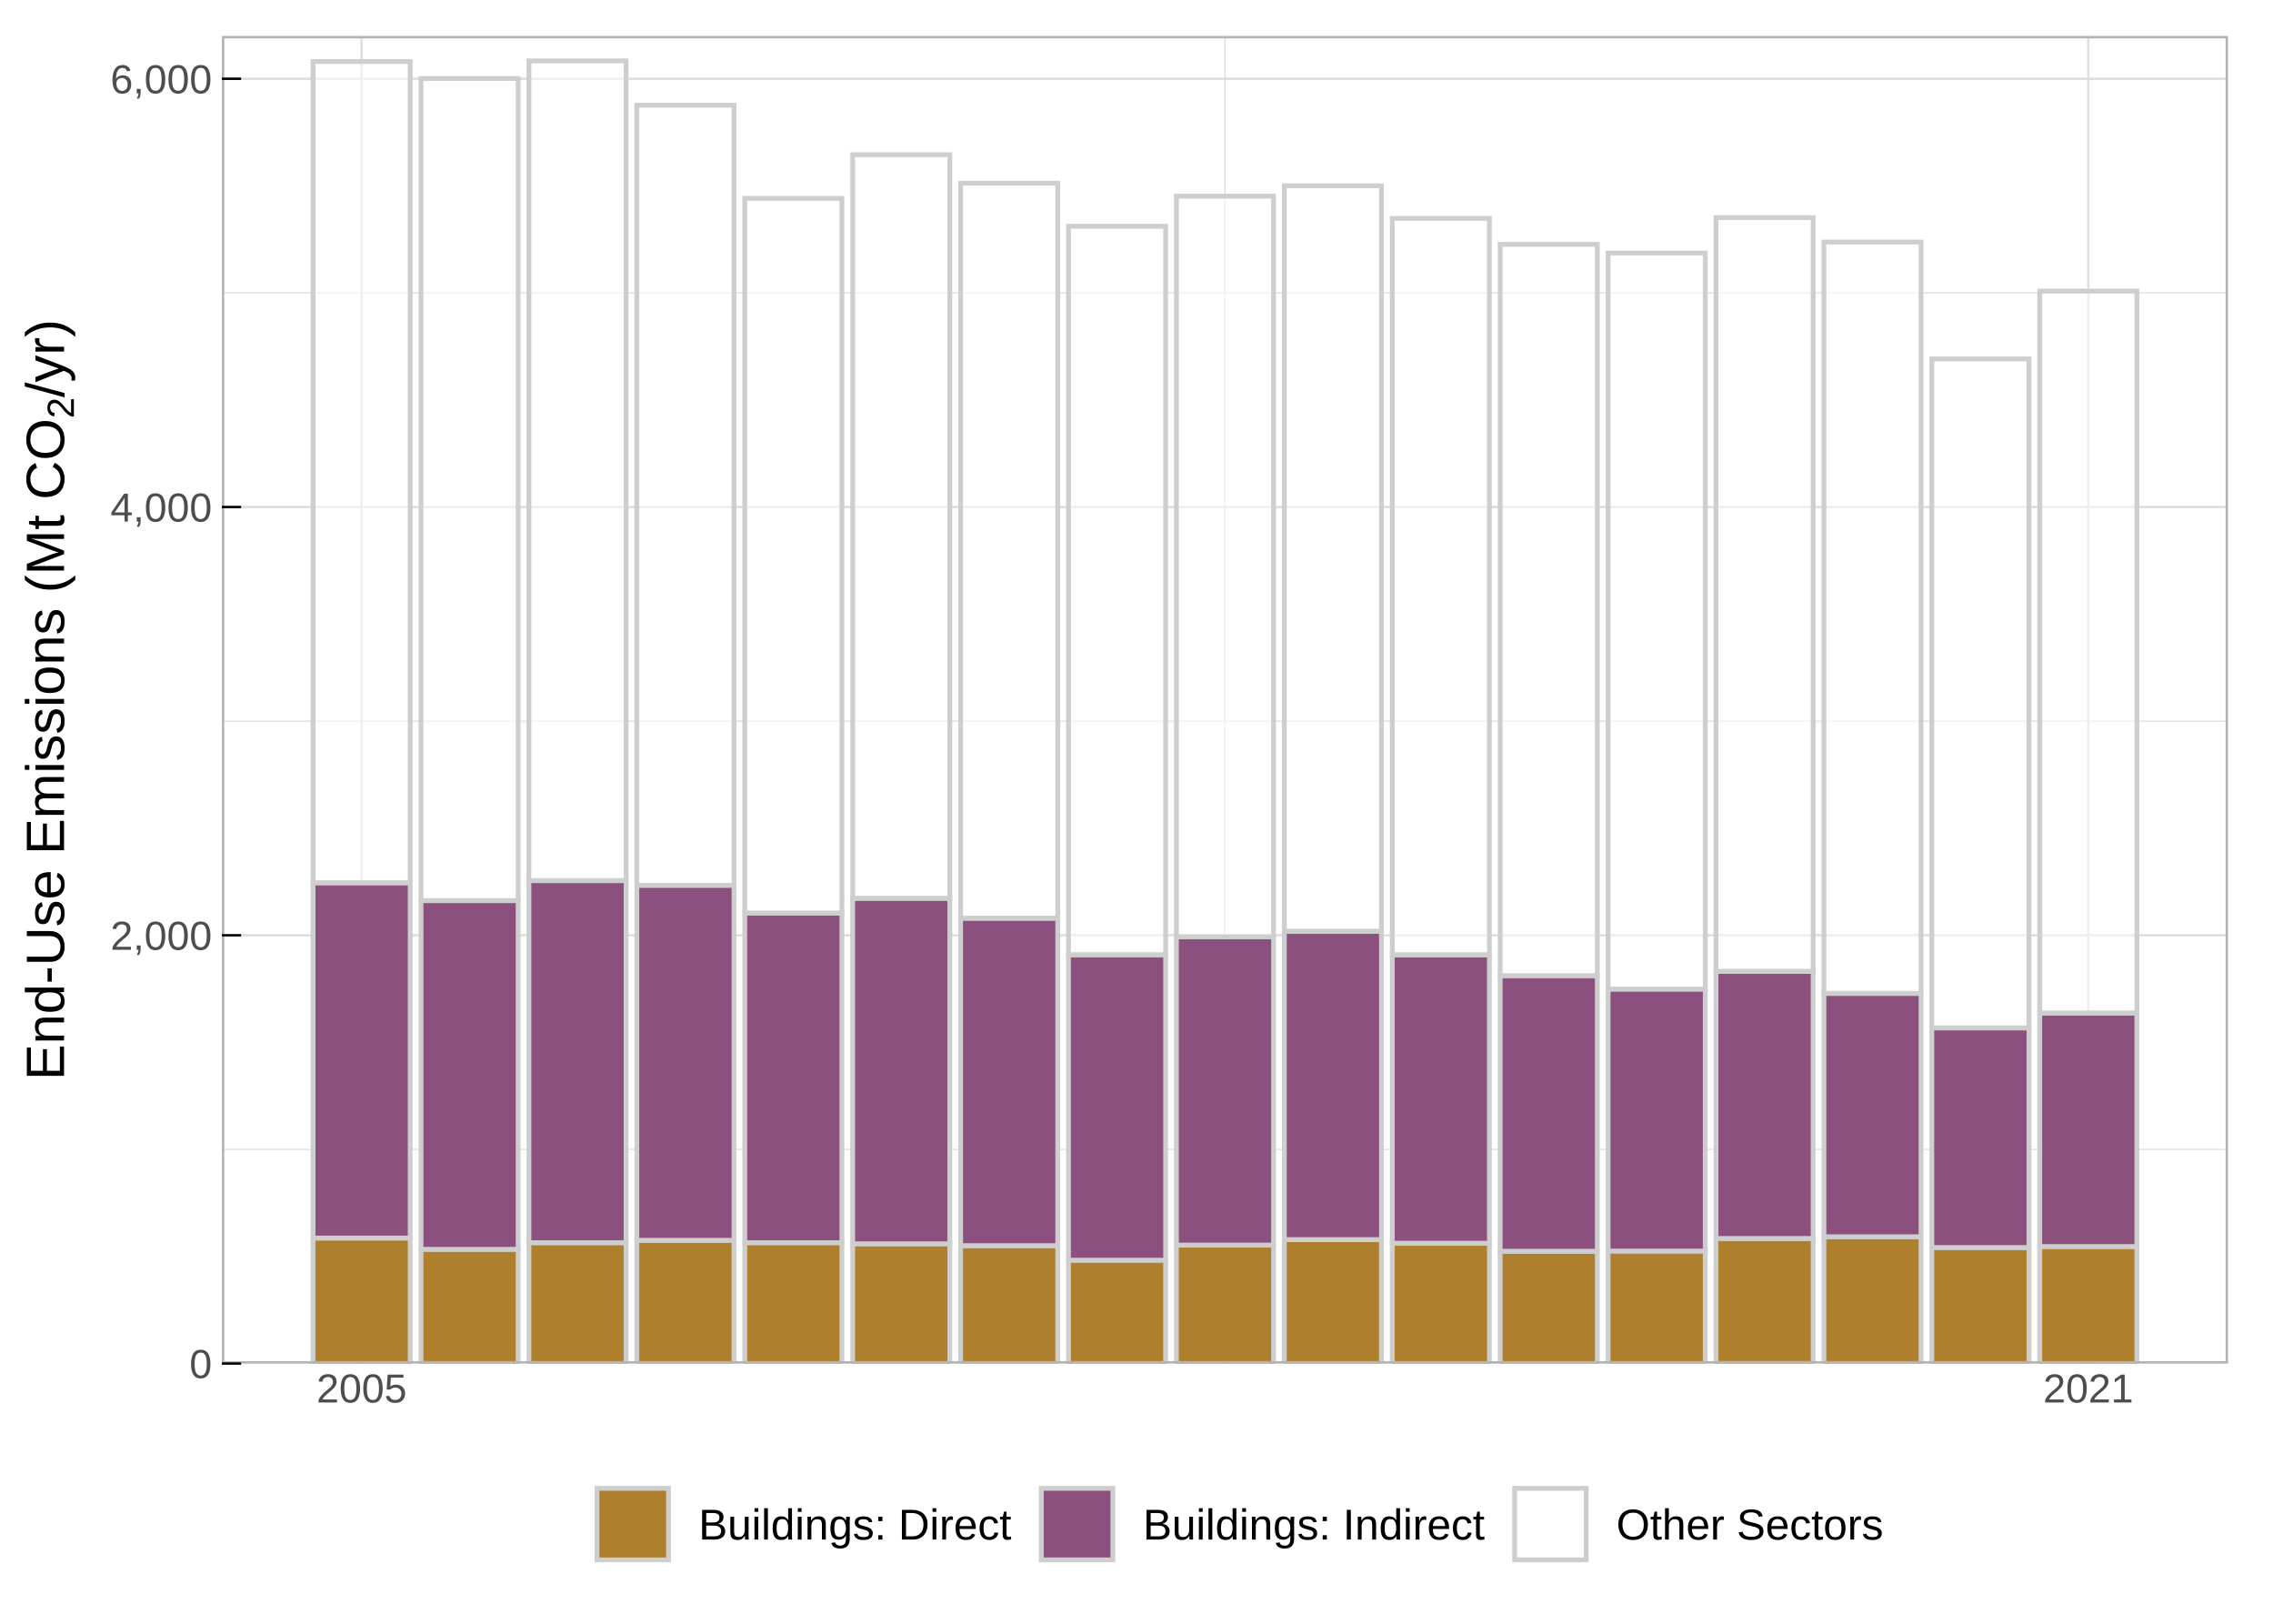
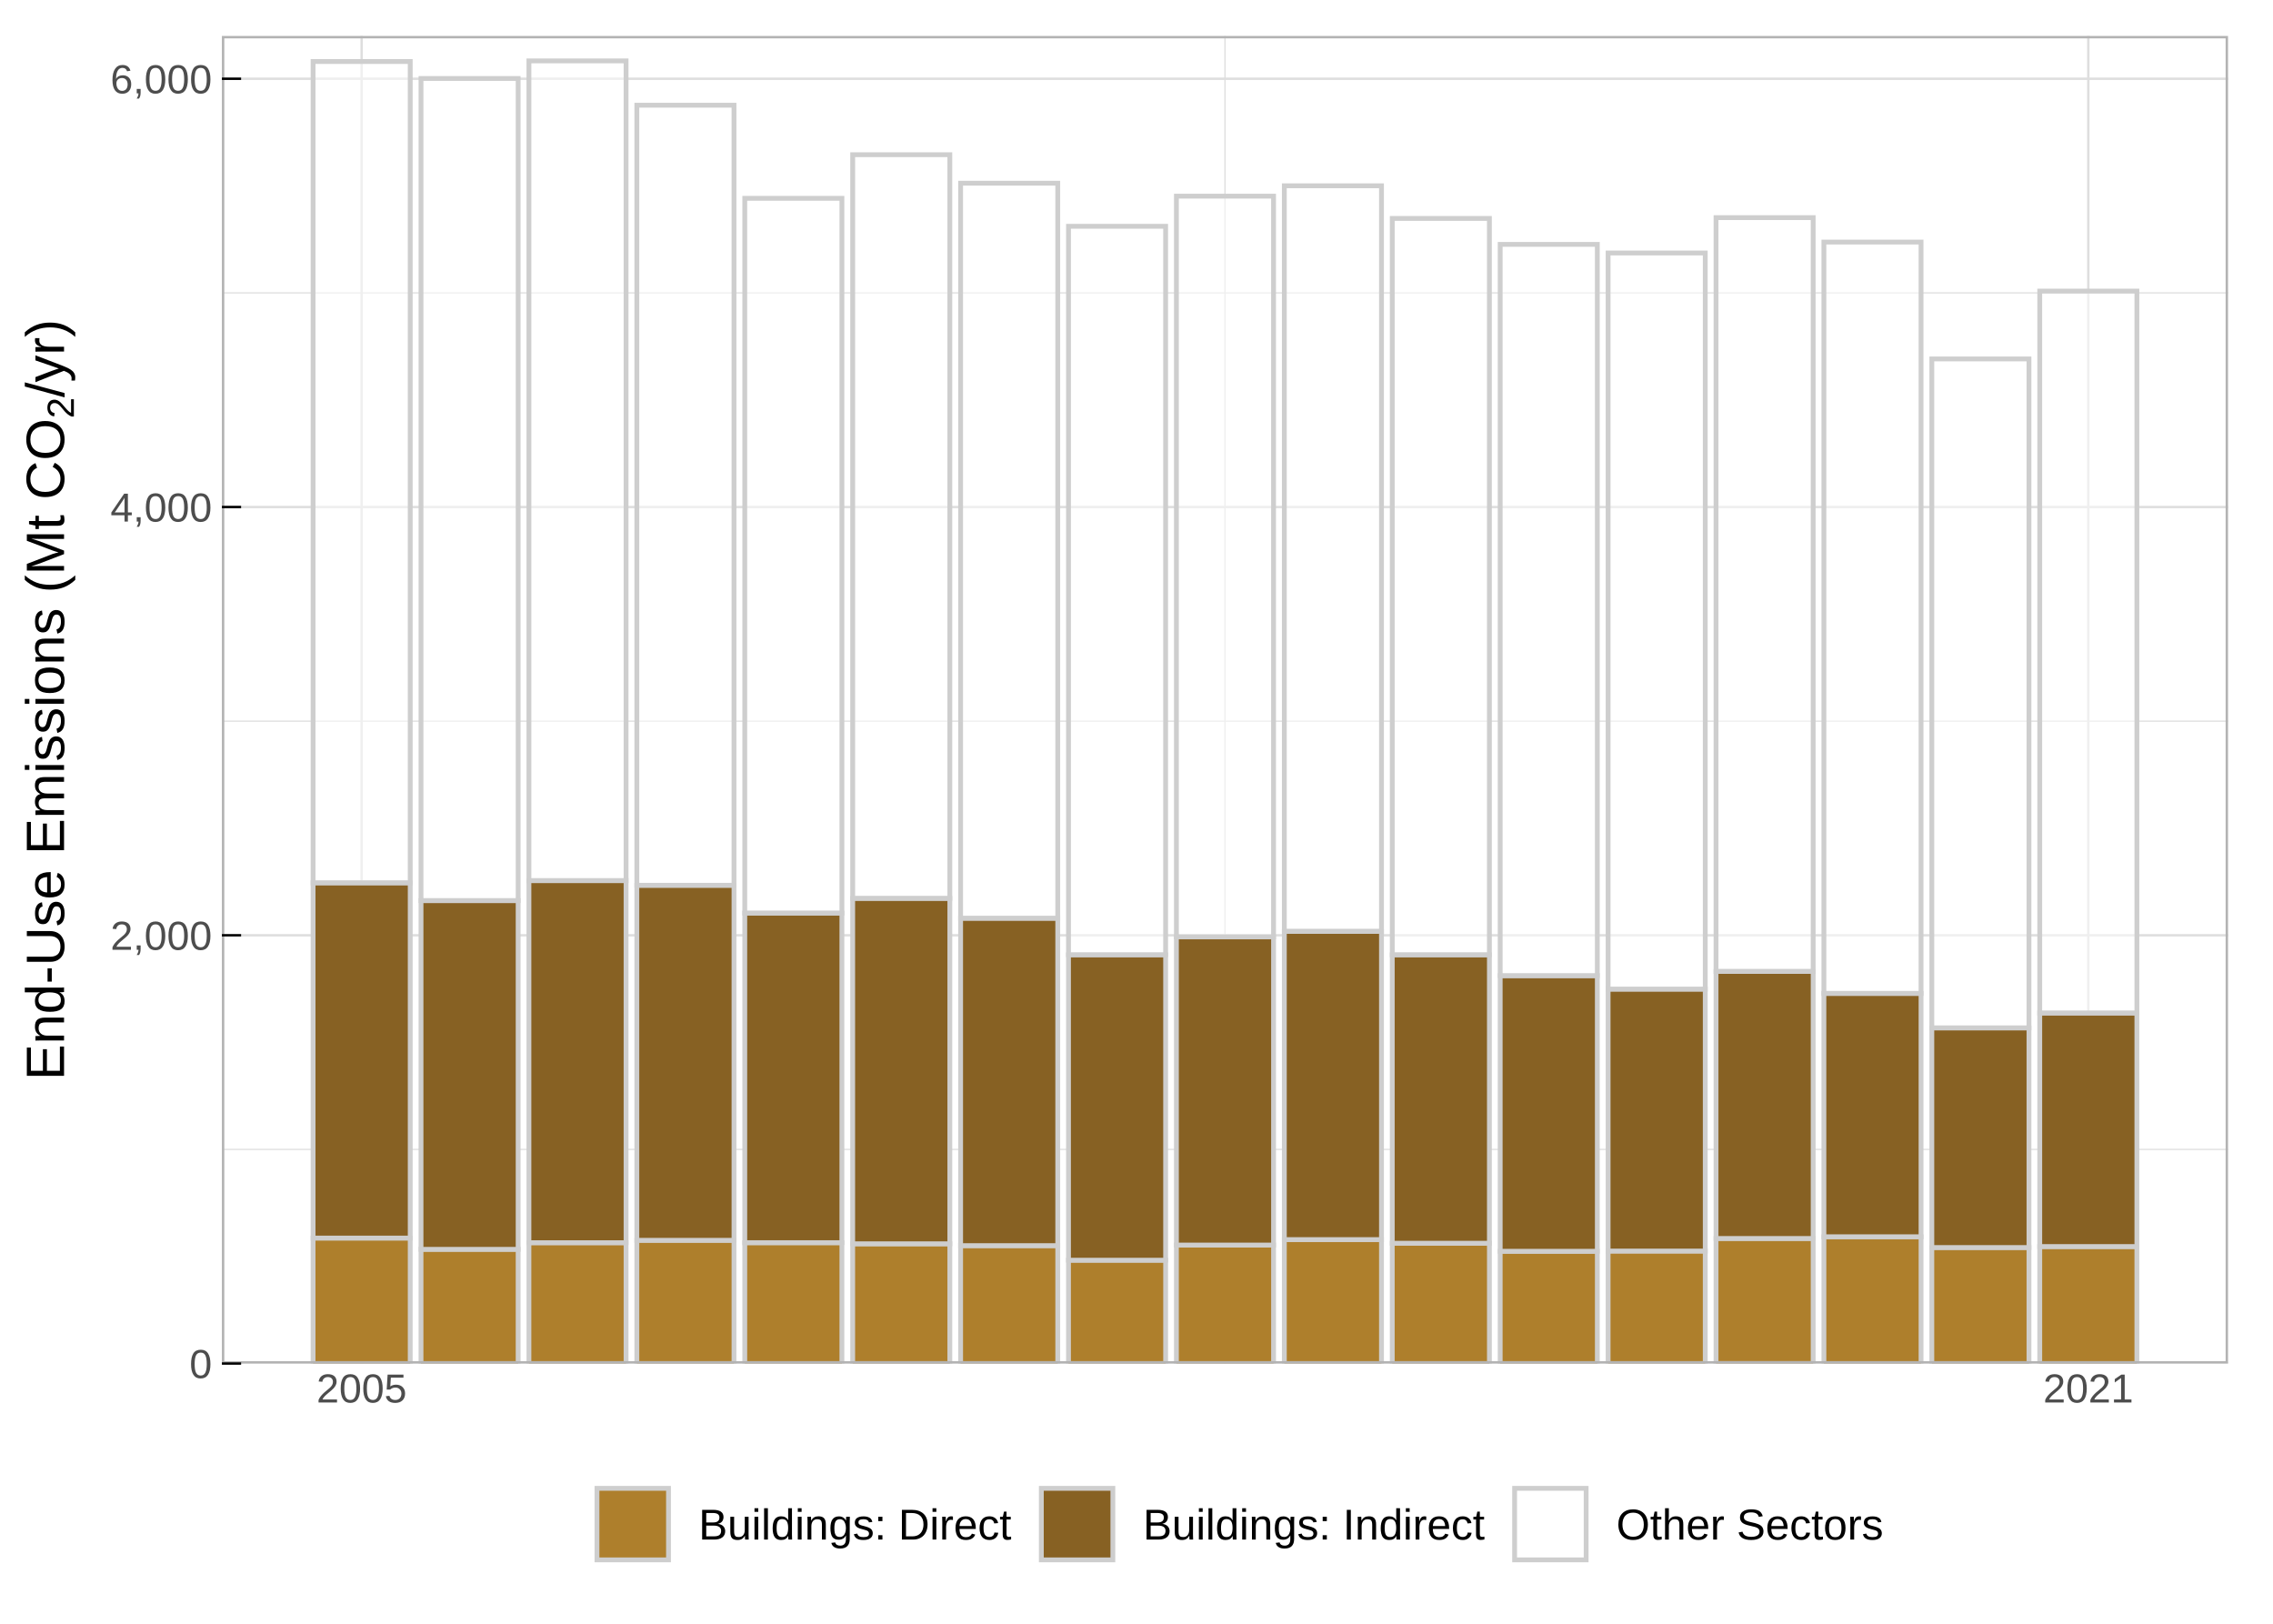
<svg xmlns="http://www.w3.org/2000/svg" class="svglite" width="504.00pt" height="360.00pt" viewBox="0 0 504.00 360.00">
  <defs>
    <style type="text/css">
    .svglite line, .svglite polyline, .svglite polygon, .svglite path, .svglite rect, .svglite circle {
      fill: none;
      stroke: #000000;
      stroke-linecap: round;
      stroke-linejoin: round;
      stroke-miterlimit: 10.00;
    }
    .svglite text {
      white-space: pre;
    }
  </style>
  </defs>
  <rect width="100%" height="100%" style="stroke: none; fill: #FFFFFF;" />
  <defs>
    <clipPath id="cpMC4wMHw1MDQuMDB8MC4wMHwzNjAuMDA=">
      <rect x="0.00" y="0.00" width="504.00" height="360.00" />
    </clipPath>
  </defs>
  <g clip-path="url(#cpMC4wMHw1MDQuMDB8MC4wMHwzNjAuMDA=)">
    <rect x="0.00" y="0.00" width="504.00" height="360.00" style="stroke-width: 1.07; stroke: #FFFFFF; fill: #FFFFFF;" />
  </g>
  <defs>
    <clipPath id="cpNDkuMjB8NDk0LjA0fDcuOTd8MzAyLjMx">
      <rect x="49.20" y="7.97" width="444.83" height="294.34" />
    </clipPath>
  </defs>
  <g clip-path="url(#cpNDkuMjB8NDk0LjA0fDcuOTd8MzAyLjMx)">
    <rect x="49.20" y="7.97" width="444.83" height="294.34" style="stroke-width: 1.07; stroke: none; fill: #FFFFFF;" />
    <polyline points="49.20,254.84 494.04,254.84 " style="stroke-width: 0.27; stroke: #DEDEDE; stroke-linecap: butt;" />
    <polyline points="49.20,159.89 494.04,159.89 " style="stroke-width: 0.27; stroke: #DEDEDE; stroke-linecap: butt;" />
    <polyline points="49.20,64.94 494.04,64.94 " style="stroke-width: 0.27; stroke: #DEDEDE; stroke-linecap: butt;" />
    <polyline points="271.62,302.31 271.62,7.97 " style="stroke-width: 0.27; stroke: #DEDEDE; stroke-linecap: butt;" />
    <polyline points="49.20,302.31 494.04,302.31 " style="stroke-width: 0.53; stroke: #DEDEDE; stroke-linecap: butt;" />
    <polyline points="49.20,207.36 494.04,207.36 " style="stroke-width: 0.53; stroke: #DEDEDE; stroke-linecap: butt;" />
    <polyline points="49.20,112.41 494.04,112.41 " style="stroke-width: 0.53; stroke: #DEDEDE; stroke-linecap: butt;" />
    <polyline points="49.20,17.46 494.04,17.46 " style="stroke-width: 0.53; stroke: #DEDEDE; stroke-linecap: butt;" />
    <polyline points="80.19,302.31 80.19,7.97 " style="stroke-width: 0.53; stroke: #DEDEDE; stroke-linecap: butt;" />
    <polyline points="463.05,302.31 463.05,7.97 " style="stroke-width: 0.53; stroke: #DEDEDE; stroke-linecap: butt;" />
    <rect x="69.42" y="274.49" width="21.54" height="27.82" style="stroke-width: 1.07; stroke: #CECECE; stroke-linecap: butt; stroke-linejoin: miter; fill: #AE7F2C;" />
-     <rect x="69.42" y="195.73" width="21.54" height="78.76" style="stroke-width: 1.07; stroke: #CECECE; stroke-linecap: butt; stroke-linejoin: miter; fill: #8B507E;" />
+     <rect x="69.42" y="195.73" width="21.54" height="78.76" style="stroke-width: 1.07; stroke: #CECECE; stroke-linecap: butt; stroke-linejoin: miter; fill: #876123;" />
    <rect x="69.42" y="13.64" width="21.54" height="182.09" style="stroke-width: 1.07; stroke: #CECECE; stroke-linecap: butt; stroke-linejoin: miter; fill: #FFFFFF; fill-opacity: 0.50;" />
    <rect x="93.35" y="276.98" width="21.54" height="25.33" style="stroke-width: 1.07; stroke: #CECECE; stroke-linecap: butt; stroke-linejoin: miter; fill: #AE7F2C;" />
-     <rect x="93.35" y="199.68" width="21.54" height="77.31" style="stroke-width: 1.07; stroke: #CECECE; stroke-linecap: butt; stroke-linejoin: miter; fill: #8B507E;" />
+     <rect x="93.35" y="199.68" width="21.54" height="77.31" style="stroke-width: 1.07; stroke: #CECECE; stroke-linecap: butt; stroke-linejoin: miter; fill: #876123;" />
    <rect x="93.35" y="17.40" width="21.54" height="182.27" style="stroke-width: 1.07; stroke: #CECECE; stroke-linecap: butt; stroke-linejoin: miter; fill: #FFFFFF; fill-opacity: 0.50;" />
    <rect x="117.28" y="275.52" width="21.54" height="26.79" style="stroke-width: 1.07; stroke: #CECECE; stroke-linecap: butt; stroke-linejoin: miter; fill: #AE7F2C;" />
-     <rect x="117.28" y="195.24" width="21.54" height="80.28" style="stroke-width: 1.07; stroke: #CECECE; stroke-linecap: butt; stroke-linejoin: miter; fill: #8B507E;" />
+     <rect x="117.28" y="195.24" width="21.54" height="80.28" style="stroke-width: 1.07; stroke: #CECECE; stroke-linecap: butt; stroke-linejoin: miter; fill: #876123;" />
    <rect x="117.28" y="13.50" width="21.54" height="181.74" style="stroke-width: 1.07; stroke: #CECECE; stroke-linecap: butt; stroke-linejoin: miter; fill: #FFFFFF; fill-opacity: 0.50;" />
    <rect x="141.21" y="274.99" width="21.54" height="27.32" style="stroke-width: 1.07; stroke: #CECECE; stroke-linecap: butt; stroke-linejoin: miter; fill: #AE7F2C;" />
-     <rect x="141.21" y="196.28" width="21.54" height="78.71" style="stroke-width: 1.07; stroke: #CECECE; stroke-linecap: butt; stroke-linejoin: miter; fill: #8B507E;" />
+     <rect x="141.21" y="196.28" width="21.54" height="78.71" style="stroke-width: 1.07; stroke: #CECECE; stroke-linecap: butt; stroke-linejoin: miter; fill: #876123;" />
    <rect x="141.21" y="23.33" width="21.54" height="172.95" style="stroke-width: 1.07; stroke: #CECECE; stroke-linecap: butt; stroke-linejoin: miter; fill: #FFFFFF; fill-opacity: 0.50;" />
    <rect x="165.14" y="275.52" width="21.54" height="26.79" style="stroke-width: 1.07; stroke: #CECECE; stroke-linecap: butt; stroke-linejoin: miter; fill: #AE7F2C;" />
-     <rect x="165.14" y="202.44" width="21.54" height="73.07" style="stroke-width: 1.07; stroke: #CECECE; stroke-linecap: butt; stroke-linejoin: miter; fill: #8B507E;" />
+     <rect x="165.14" y="202.44" width="21.54" height="73.07" style="stroke-width: 1.07; stroke: #CECECE; stroke-linecap: butt; stroke-linejoin: miter; fill: #876123;" />
    <rect x="165.14" y="43.97" width="21.54" height="158.48" style="stroke-width: 1.07; stroke: #CECECE; stroke-linecap: butt; stroke-linejoin: miter; fill: #FFFFFF; fill-opacity: 0.50;" />
    <rect x="189.07" y="275.76" width="21.54" height="26.55" style="stroke-width: 1.07; stroke: #CECECE; stroke-linecap: butt; stroke-linejoin: miter; fill: #AE7F2C;" />
-     <rect x="189.07" y="199.18" width="21.54" height="76.58" style="stroke-width: 1.07; stroke: #CECECE; stroke-linecap: butt; stroke-linejoin: miter; fill: #8B507E;" />
+     <rect x="189.07" y="199.18" width="21.54" height="76.58" style="stroke-width: 1.07; stroke: #CECECE; stroke-linecap: butt; stroke-linejoin: miter; fill: #876123;" />
    <rect x="189.07" y="34.30" width="21.54" height="164.87" style="stroke-width: 1.07; stroke: #CECECE; stroke-linecap: butt; stroke-linejoin: miter; fill: #FFFFFF; fill-opacity: 0.50;" />
    <rect x="213.00" y="276.17" width="21.54" height="26.14" style="stroke-width: 1.07; stroke: #CECECE; stroke-linecap: butt; stroke-linejoin: miter; fill: #AE7F2C;" />
-     <rect x="213.00" y="203.58" width="21.54" height="72.59" style="stroke-width: 1.07; stroke: #CECECE; stroke-linecap: butt; stroke-linejoin: miter; fill: #8B507E;" />
+     <rect x="213.00" y="203.58" width="21.54" height="72.59" style="stroke-width: 1.07; stroke: #CECECE; stroke-linecap: butt; stroke-linejoin: miter; fill: #876123;" />
    <rect x="213.00" y="40.62" width="21.54" height="162.96" style="stroke-width: 1.07; stroke: #CECECE; stroke-linecap: butt; stroke-linejoin: miter; fill: #FFFFFF; fill-opacity: 0.50;" />
    <rect x="236.92" y="279.39" width="21.54" height="22.92" style="stroke-width: 1.07; stroke: #CECECE; stroke-linecap: butt; stroke-linejoin: miter; fill: #AE7F2C;" />
-     <rect x="236.92" y="211.69" width="21.54" height="67.71" style="stroke-width: 1.07; stroke: #CECECE; stroke-linecap: butt; stroke-linejoin: miter; fill: #8B507E;" />
+     <rect x="236.92" y="211.69" width="21.54" height="67.71" style="stroke-width: 1.07; stroke: #CECECE; stroke-linecap: butt; stroke-linejoin: miter; fill: #876123;" />
    <rect x="236.92" y="50.17" width="21.54" height="161.52" style="stroke-width: 1.07; stroke: #CECECE; stroke-linecap: butt; stroke-linejoin: miter; fill: #FFFFFF; fill-opacity: 0.50;" />
    <rect x="260.85" y="276.04" width="21.54" height="26.27" style="stroke-width: 1.07; stroke: #CECECE; stroke-linecap: butt; stroke-linejoin: miter; fill: #AE7F2C;" />
-     <rect x="260.85" y="207.72" width="21.54" height="68.32" style="stroke-width: 1.07; stroke: #CECECE; stroke-linecap: butt; stroke-linejoin: miter; fill: #8B507E;" />
+     <rect x="260.85" y="207.72" width="21.54" height="68.32" style="stroke-width: 1.07; stroke: #CECECE; stroke-linecap: butt; stroke-linejoin: miter; fill: #876123;" />
    <rect x="260.85" y="43.49" width="21.54" height="164.23" style="stroke-width: 1.07; stroke: #CECECE; stroke-linecap: butt; stroke-linejoin: miter; fill: #FFFFFF; fill-opacity: 0.50;" />
    <rect x="284.78" y="274.83" width="21.54" height="27.48" style="stroke-width: 1.07; stroke: #CECECE; stroke-linecap: butt; stroke-linejoin: miter; fill: #AE7F2C;" />
-     <rect x="284.78" y="206.48" width="21.54" height="68.35" style="stroke-width: 1.07; stroke: #CECECE; stroke-linecap: butt; stroke-linejoin: miter; fill: #8B507E;" />
+     <rect x="284.78" y="206.48" width="21.54" height="68.35" style="stroke-width: 1.07; stroke: #CECECE; stroke-linecap: butt; stroke-linejoin: miter; fill: #876123;" />
    <rect x="284.78" y="41.19" width="21.54" height="165.29" style="stroke-width: 1.07; stroke: #CECECE; stroke-linecap: butt; stroke-linejoin: miter; fill: #FFFFFF; fill-opacity: 0.50;" />
    <rect x="308.71" y="275.63" width="21.54" height="26.68" style="stroke-width: 1.07; stroke: #CECECE; stroke-linecap: butt; stroke-linejoin: miter; fill: #AE7F2C;" />
-     <rect x="308.71" y="211.70" width="21.54" height="63.94" style="stroke-width: 1.07; stroke: #CECECE; stroke-linecap: butt; stroke-linejoin: miter; fill: #8B507E;" />
+     <rect x="308.71" y="211.70" width="21.54" height="63.94" style="stroke-width: 1.07; stroke: #CECECE; stroke-linecap: butt; stroke-linejoin: miter; fill: #876123;" />
    <rect x="308.71" y="48.43" width="21.54" height="163.26" style="stroke-width: 1.07; stroke: #CECECE; stroke-linecap: butt; stroke-linejoin: miter; fill: #FFFFFF; fill-opacity: 0.50;" />
    <rect x="332.64" y="277.42" width="21.54" height="24.89" style="stroke-width: 1.07; stroke: #CECECE; stroke-linecap: butt; stroke-linejoin: miter; fill: #AE7F2C;" />
-     <rect x="332.64" y="216.32" width="21.54" height="61.10" style="stroke-width: 1.07; stroke: #CECECE; stroke-linecap: butt; stroke-linejoin: miter; fill: #8B507E;" />
+     <rect x="332.64" y="216.32" width="21.54" height="61.10" style="stroke-width: 1.07; stroke: #CECECE; stroke-linecap: butt; stroke-linejoin: miter; fill: #876123;" />
    <rect x="332.64" y="54.18" width="21.54" height="162.14" style="stroke-width: 1.07; stroke: #CECECE; stroke-linecap: butt; stroke-linejoin: miter; fill: #FFFFFF; fill-opacity: 0.50;" />
    <rect x="356.57" y="277.37" width="21.54" height="24.94" style="stroke-width: 1.07; stroke: #CECECE; stroke-linecap: butt; stroke-linejoin: miter; fill: #AE7F2C;" />
-     <rect x="356.57" y="219.29" width="21.54" height="58.08" style="stroke-width: 1.07; stroke: #CECECE; stroke-linecap: butt; stroke-linejoin: miter; fill: #8B507E;" />
+     <rect x="356.57" y="219.29" width="21.54" height="58.08" style="stroke-width: 1.07; stroke: #CECECE; stroke-linecap: butt; stroke-linejoin: miter; fill: #876123;" />
    <rect x="356.57" y="56.09" width="21.54" height="163.21" style="stroke-width: 1.07; stroke: #CECECE; stroke-linecap: butt; stroke-linejoin: miter; fill: #FFFFFF; fill-opacity: 0.50;" />
    <rect x="380.50" y="274.58" width="21.54" height="27.72" style="stroke-width: 1.07; stroke: #CECECE; stroke-linecap: butt; stroke-linejoin: miter; fill: #AE7F2C;" />
-     <rect x="380.50" y="215.37" width="21.54" height="59.21" style="stroke-width: 1.07; stroke: #CECECE; stroke-linecap: butt; stroke-linejoin: miter; fill: #8B507E;" />
+     <rect x="380.50" y="215.37" width="21.54" height="59.21" style="stroke-width: 1.07; stroke: #CECECE; stroke-linecap: butt; stroke-linejoin: miter; fill: #876123;" />
    <rect x="380.50" y="48.25" width="21.54" height="167.12" style="stroke-width: 1.07; stroke: #CECECE; stroke-linecap: butt; stroke-linejoin: miter; fill: #FFFFFF; fill-opacity: 0.50;" />
    <rect x="404.42" y="274.20" width="21.54" height="28.11" style="stroke-width: 1.07; stroke: #CECECE; stroke-linecap: butt; stroke-linejoin: miter; fill: #AE7F2C;" />
-     <rect x="404.42" y="220.25" width="21.54" height="53.95" style="stroke-width: 1.07; stroke: #CECECE; stroke-linecap: butt; stroke-linejoin: miter; fill: #8B507E;" />
+     <rect x="404.42" y="220.25" width="21.54" height="53.95" style="stroke-width: 1.07; stroke: #CECECE; stroke-linecap: butt; stroke-linejoin: miter; fill: #876123;" />
    <rect x="404.42" y="53.67" width="21.54" height="166.58" style="stroke-width: 1.07; stroke: #CECECE; stroke-linecap: butt; stroke-linejoin: miter; fill: #FFFFFF; fill-opacity: 0.50;" />
    <rect x="428.35" y="276.59" width="21.54" height="25.72" style="stroke-width: 1.07; stroke: #CECECE; stroke-linecap: butt; stroke-linejoin: miter; fill: #AE7F2C;" />
-     <rect x="428.35" y="227.90" width="21.54" height="48.69" style="stroke-width: 1.07; stroke: #CECECE; stroke-linecap: butt; stroke-linejoin: miter; fill: #8B507E;" />
+     <rect x="428.35" y="227.90" width="21.54" height="48.69" style="stroke-width: 1.07; stroke: #CECECE; stroke-linecap: butt; stroke-linejoin: miter; fill: #876123;" />
    <rect x="428.35" y="79.58" width="21.54" height="148.32" style="stroke-width: 1.07; stroke: #CECECE; stroke-linecap: butt; stroke-linejoin: miter; fill: #FFFFFF; fill-opacity: 0.50;" />
    <rect x="452.28" y="276.37" width="21.54" height="25.94" style="stroke-width: 1.07; stroke: #CECECE; stroke-linecap: butt; stroke-linejoin: miter; fill: #AE7F2C;" />
-     <rect x="452.28" y="224.59" width="21.54" height="51.78" style="stroke-width: 1.07; stroke: #CECECE; stroke-linecap: butt; stroke-linejoin: miter; fill: #8B507E;" />
+     <rect x="452.28" y="224.59" width="21.54" height="51.78" style="stroke-width: 1.07; stroke: #CECECE; stroke-linecap: butt; stroke-linejoin: miter; fill: #876123;" />
    <rect x="452.28" y="64.54" width="21.54" height="160.06" style="stroke-width: 1.07; stroke: #CECECE; stroke-linecap: butt; stroke-linejoin: miter; fill: #FFFFFF; fill-opacity: 0.50;" />
    <rect x="49.20" y="7.97" width="444.83" height="294.34" style="stroke-width: 1.07; stroke: #B3B3B3;" />
  </g>
  <g clip-path="url(#cpMC4wMHw1MDQuMDB8MC4wMHwzNjAuMDA=)">
    <text x="47.01" y="305.53" text-anchor="end" style="font-size: 9.00px;fill: #4D4D4D; font-family: &quot;Arial&quot;;" textLength="5.00px" lengthAdjust="spacingAndGlyphs">0</text>
    <text x="47.01" y="210.58" text-anchor="end" style="font-size: 9.00px;fill: #4D4D4D; font-family: &quot;Arial&quot;;" textLength="22.51px" lengthAdjust="spacingAndGlyphs">2,000</text>
    <text x="47.01" y="115.64" text-anchor="end" style="font-size: 9.00px;fill: #4D4D4D; font-family: &quot;Arial&quot;;" textLength="22.51px" lengthAdjust="spacingAndGlyphs">4,000</text>
    <text x="47.01" y="20.69" text-anchor="end" style="font-size: 9.00px;fill: #4D4D4D; font-family: &quot;Arial&quot;;" textLength="22.51px" lengthAdjust="spacingAndGlyphs">6,000</text>
    <polyline points="53.46,302.31 49.20,302.31 " style="stroke-width: 0.53; stroke-linecap: butt;" />
    <polyline points="53.46,207.36 49.20,207.36 " style="stroke-width: 0.53; stroke-linecap: butt;" />
    <polyline points="53.46,112.41 49.20,112.41 " style="stroke-width: 0.53; stroke-linecap: butt;" />
    <polyline points="53.46,17.46 49.20,17.46 " style="stroke-width: 0.53; stroke-linecap: butt;" />
    <text x="80.19" y="310.95" text-anchor="middle" style="font-size: 9.00px;fill: #4D4D4D; font-family: &quot;Arial&quot;;" textLength="20.02px" lengthAdjust="spacingAndGlyphs">2005</text>
    <text x="463.05" y="310.95" text-anchor="middle" style="font-size: 9.00px;fill: #4D4D4D; font-family: &quot;Arial&quot;;" textLength="20.02px" lengthAdjust="spacingAndGlyphs">2021</text>
    <text transform="translate(14.20,239.51) rotate(-90)" style="font-size: 12.00px; font-family: &quot;Arial&quot;;" textLength="137.40px" lengthAdjust="spacingAndGlyphs">End-Use Emissions (Mt C</text>
    <text transform="translate(14.20,102.11) rotate(-90)" style="font-size: 12.00px; font-family: &quot;Arial&quot;;" textLength="9.34px" lengthAdjust="spacingAndGlyphs">O</text>
    <text transform="translate(16.38,92.77) rotate(-90)" style="font-size: 8.40px; font-family: &quot;Arial&quot;;" textLength="4.67px" lengthAdjust="spacingAndGlyphs">2</text>
    <text transform="translate(14.20,88.10) rotate(-90)" style="font-size: 12.00px; font-family: &quot;Arial&quot;;" textLength="17.33px" lengthAdjust="spacingAndGlyphs">/yr)</text>
    <rect x="120.20" y="323.79" width="302.84" height="28.24" style="stroke-width: 1.07; stroke: none; fill: #FFFFFF;" />
    <rect x="131.66" y="329.27" width="17.28" height="17.28" style="stroke-width: 1.07; stroke: none; fill: #FFFFFF;" />
    <rect x="132.37" y="329.98" width="15.86" height="15.86" style="stroke-width: 1.07; stroke: #CECECE; stroke-linecap: butt; stroke-linejoin: miter; fill: #AE7F2C;" />
    <rect x="230.19" y="329.27" width="17.28" height="17.28" style="stroke-width: 1.07; stroke: none; fill: #FFFFFF;" />
-     <rect x="230.90" y="329.98" width="15.86" height="15.86" style="stroke-width: 1.07; stroke: #CECECE; stroke-linecap: butt; stroke-linejoin: miter; fill: #8B507E;" />
+     <rect x="230.90" y="329.98" width="15.86" height="15.86" style="stroke-width: 1.07; stroke: #CECECE; stroke-linecap: butt; stroke-linejoin: miter; fill: #876123;" />
    <rect x="335.14" y="329.27" width="17.28" height="17.28" style="stroke-width: 1.07; stroke: none; fill: #FFFFFF;" />
    <rect x="335.84" y="329.98" width="15.86" height="15.86" style="stroke-width: 1.07; stroke: #CECECE; stroke-linecap: butt; stroke-linejoin: miter; fill: #FFFFFF; fill-opacity: 0.50;" />
    <text x="154.91" y="341.34" style="font-size: 9.60px; font-family: &quot;Arial&quot;;" textLength="69.30px" lengthAdjust="spacingAndGlyphs">Buildings: Direct</text>
    <text x="253.45" y="341.34" style="font-size: 9.60px; font-family: &quot;Arial&quot;;" textLength="75.71px" lengthAdjust="spacingAndGlyphs">Buildings: Indirect</text>
    <text x="358.39" y="341.34" style="font-size: 9.60px; font-family: &quot;Arial&quot;;" textLength="59.17px" lengthAdjust="spacingAndGlyphs">Other Sectors</text>
  </g>
</svg>
